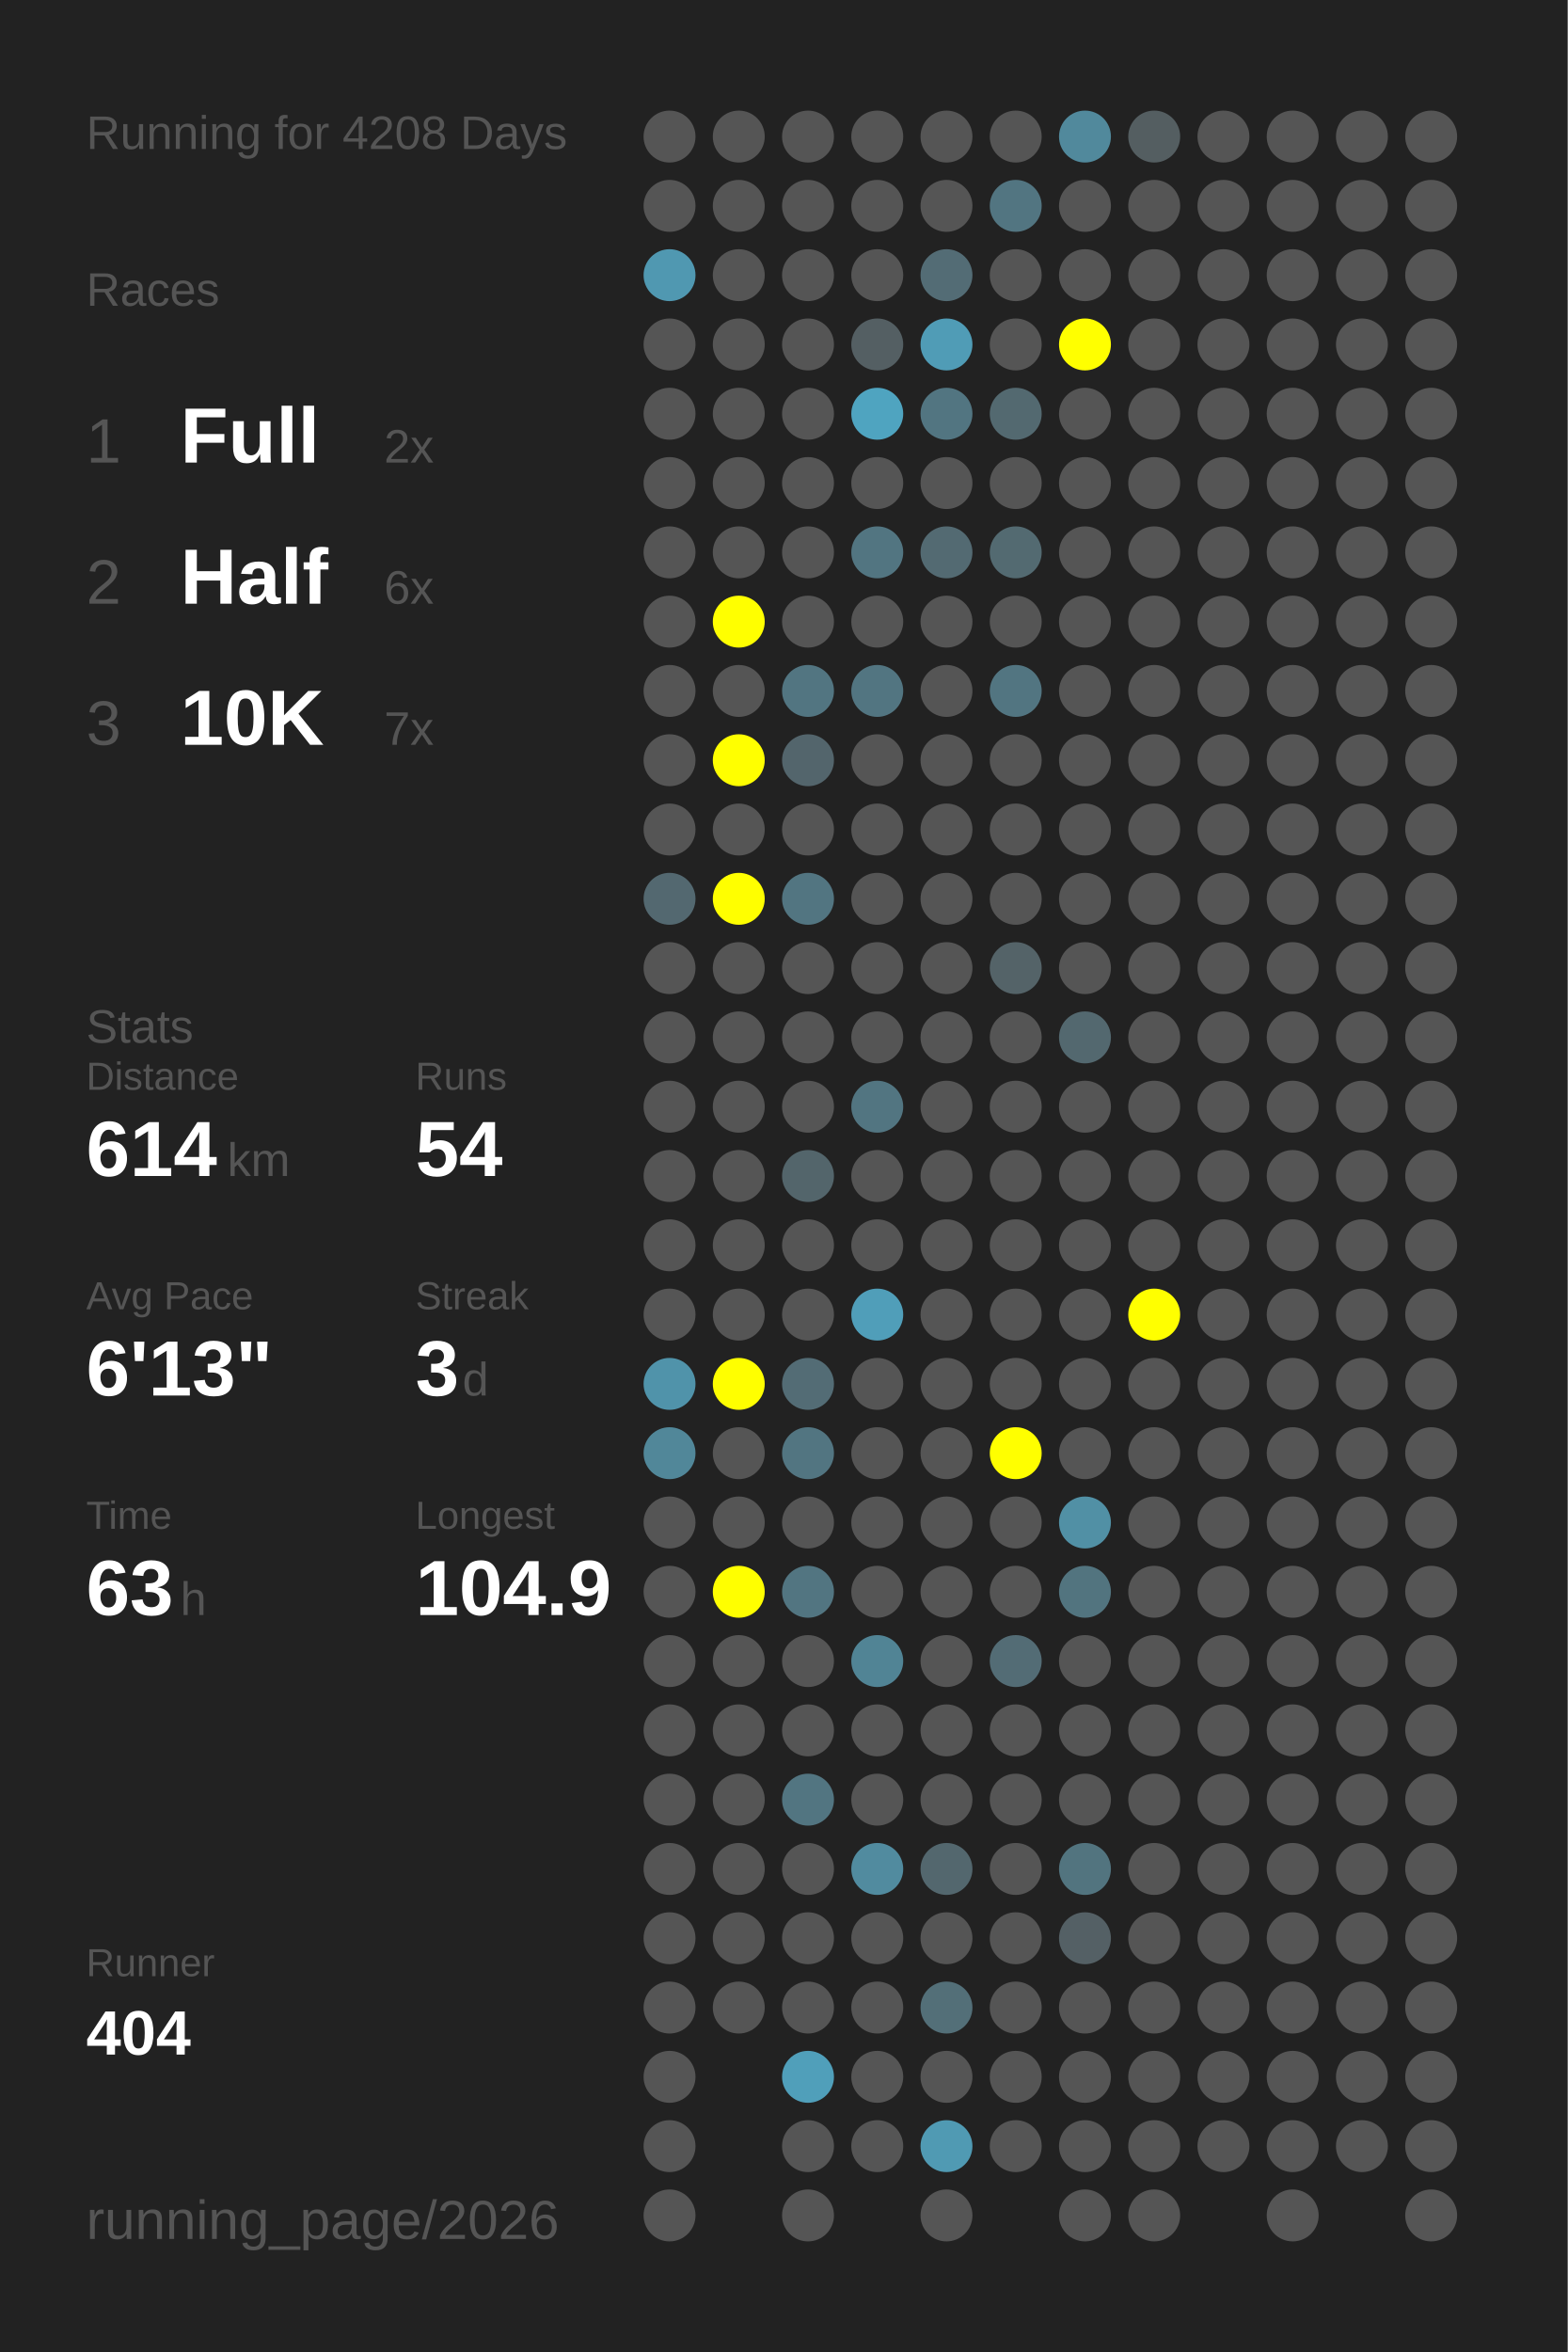
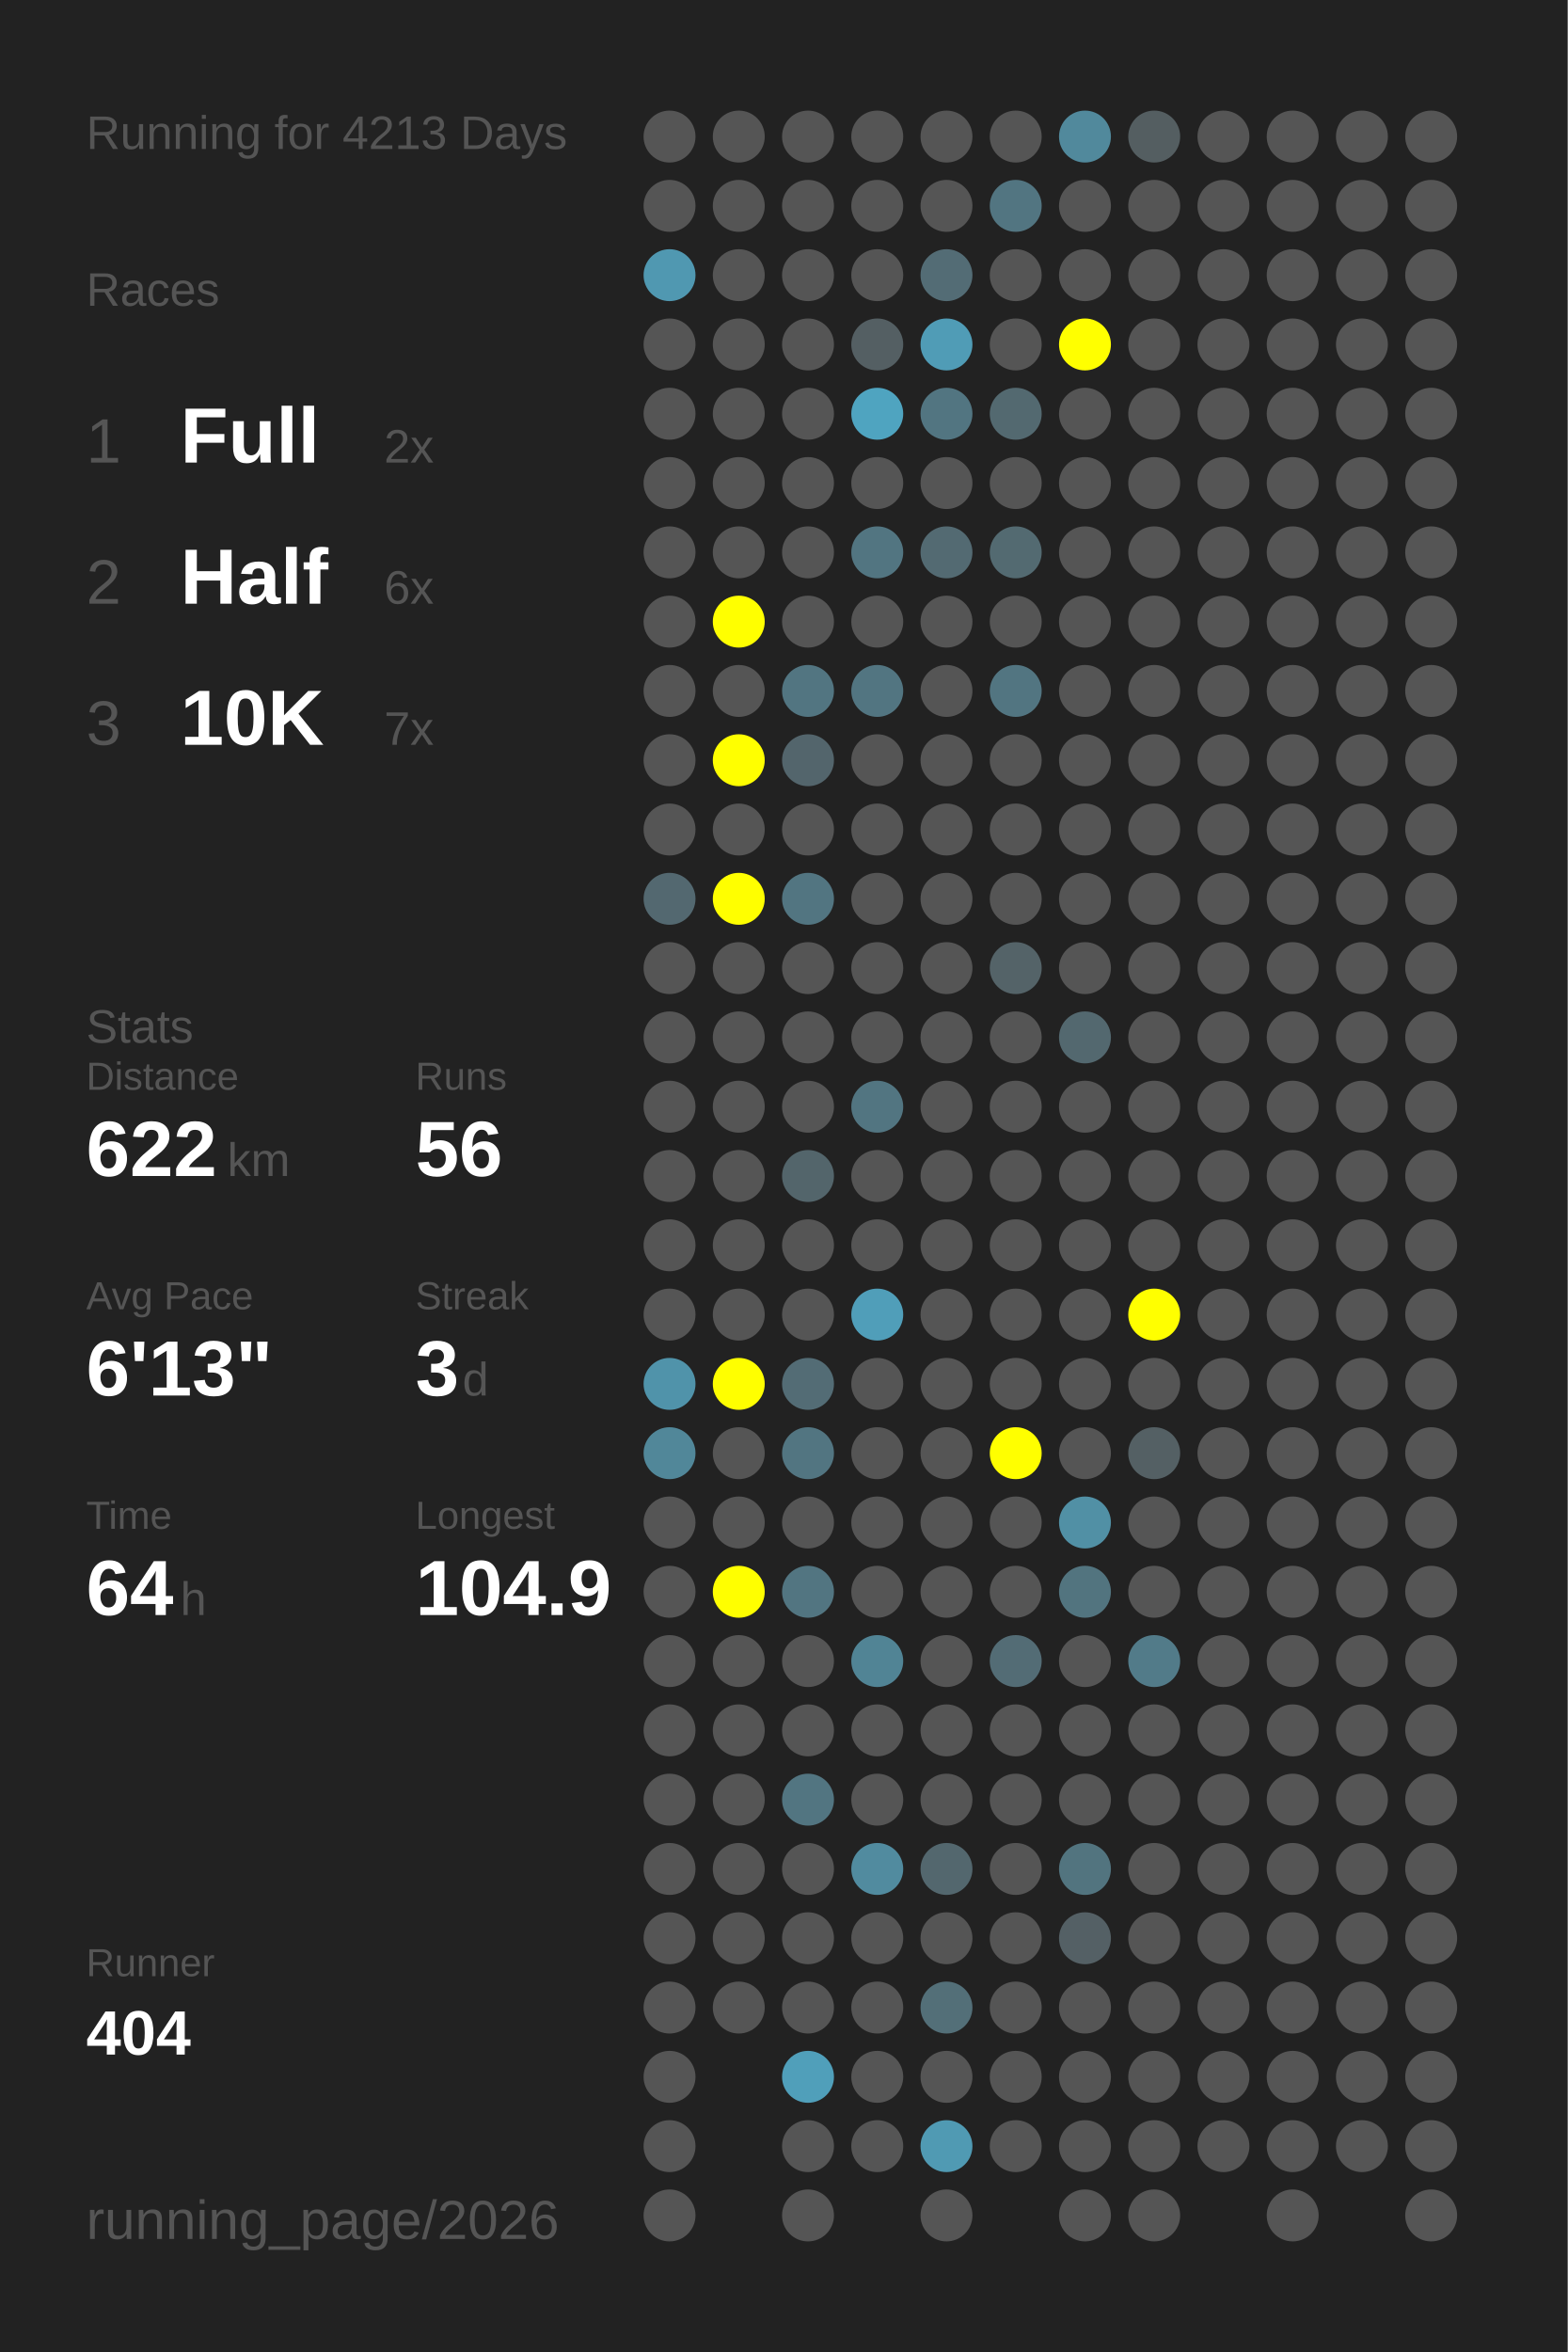
<svg xmlns="http://www.w3.org/2000/svg" baseProfile="full" height="300mm" version="1.1" viewBox="0,0,200,300" width="200mm">
  <defs />
  <rect fill="#222222" height="300" width="200" x="0" y="0" />
-   <text fill="#555555" style="font-size:6px; font-family:Arial;" x="11" y="19">Running for 4208 Days</text>
+   <text fill="#555555" style="font-size:6px; font-family:Arial;" x="11" y="19">Running for 4213 Days</text>
  <text fill="#555555" style="font-size:6px; font-family:Arial;" x="11" y="39">Races</text>
  <text fill="#555555" style="font-size:8px; font-family:Arial;" x="11" y="59">1</text>
  <text fill="#FFFFFF" style="font-size:10px; font-family:Arial; font-weight:bold;" x="23" y="59">Full</text>
  <text fill="#555555" style="font-size:6px; font-family:Arial;" x="49" y="59">2x</text>
  <text fill="#555555" style="font-size:8px; font-family:Arial;" x="11" y="77">2</text>
  <text fill="#FFFFFF" style="font-size:10px; font-family:Arial; font-weight:bold;" x="23" y="77">Half</text>
  <text fill="#555555" style="font-size:6px; font-family:Arial;" x="49" y="77">6x</text>
  <text fill="#555555" style="font-size:8px; font-family:Arial;" x="11" y="95">3</text>
  <text fill="#FFFFFF" style="font-size:10px; font-family:Arial; font-weight:bold;" x="23" y="95">10K</text>
  <text fill="#555555" style="font-size:6px; font-family:Arial;" x="49" y="95">7x</text>
  <text fill="#555555" style="font-size:6px; font-family:Arial;" x="11" y="133">Stats</text>
  <text fill="#555555" style="font-size:5px; font-family:Arial;" x="11" y="139">Distance</text>
-   <text fill="#FFFFFF" style="font-size:10px; font-family:Arial; font-weight:bold;" x="11" y="150">614</text>
+   <text fill="#FFFFFF" style="font-size:10px; font-family:Arial; font-weight:bold;" x="11" y="150">622</text>
  <text fill="#555555" style="font-size:6px; font-family:Arial;" x="29" y="150">km</text>
  <text fill="#555555" style="font-size:5px; font-family:Arial;" x="53" y="139">Runs</text>
-   <text fill="#FFFFFF" style="font-size:10px; font-family:Arial; font-weight:bold;" x="53" y="150">54</text>
+   <text fill="#FFFFFF" style="font-size:10px; font-family:Arial; font-weight:bold;" x="53" y="150">56</text>
  <text fill="#555555" style="font-size:5px; font-family:Arial;" x="11" y="167">Avg Pace</text>
  <text fill="#FFFFFF" style="font-size:10px; font-family:Arial; font-weight:bold;" x="11" y="178">6'13"</text>
  <text fill="#555555" style="font-size:5px; font-family:Arial;" x="53" y="167">Streak</text>
  <text fill="#FFFFFF" style="font-size:10px; font-family:Arial; font-weight:bold;" x="53" y="178">3</text>
  <text fill="#555555" style="font-size:6px; font-family:Arial;" x="59" y="178">d</text>
  <text fill="#555555" style="font-size:5px; font-family:Arial;" x="11" y="195">Time</text>
-   <text fill="#FFFFFF" style="font-size:10px; font-family:Arial; font-weight:bold;" x="11" y="206">63</text>
+   <text fill="#FFFFFF" style="font-size:10px; font-family:Arial; font-weight:bold;" x="11" y="206">64</text>
  <text fill="#555555" style="font-size:6px; font-family:Arial;" x="23" y="206">h</text>
  <text fill="#555555" style="font-size:5px; font-family:Arial;" x="53" y="195">Longest</text>
  <text fill="#FFFFFF" style="font-size:10px; font-family:Arial; font-weight:bold;" x="53" y="206">104.9</text>
  <text fill="#555555" style="font-size:5px; font-family:Arial;" x="11" y="252.065">Runner</text>
  <text fill="#FFFFFF" style="font-size:8px; font-family:Arial; font-weight:bold;" x="11" y="262.065">404</text>
  <text fill="#555555" style="font-size:7px; font-family:Arial;" x="11" y="285.581">running_page/2026</text>
  <circle cx="85.417" cy="17.419" fill="#555555" r="3.312" />
  <circle cx="85.417" cy="26.258" fill="#555555" r="3.312" />
  <circle cx="85.417" cy="35.097" fill="#5098b1" r="3.312" />
  <circle cx="85.417" cy="43.935" fill="#555555" r="3.312" />
  <circle cx="85.417" cy="52.774" fill="#555555" r="3.312" />
  <circle cx="85.417" cy="61.613" fill="#555555" r="3.312" />
  <circle cx="85.417" cy="70.452" fill="#555555" r="3.312" />
  <circle cx="85.417" cy="79.29" fill="#555555" r="3.312" />
  <circle cx="85.417" cy="88.129" fill="#555555" r="3.312" />
  <circle cx="85.417" cy="96.968" fill="#555555" r="3.312" />
  <circle cx="85.417" cy="105.806" fill="#555555" r="3.312" />
  <circle cx="85.417" cy="114.645" fill="#536870" r="3.312" />
  <circle cx="85.417" cy="123.484" fill="#555555" r="3.312" />
  <circle cx="85.417" cy="132.323" fill="#555555" r="3.312" />
  <circle cx="85.417" cy="141.161" fill="#555555" r="3.312" />
  <circle cx="85.417" cy="150" fill="#555555" r="3.312" />
  <circle cx="85.417" cy="158.839" fill="#555555" r="3.312" />
  <circle cx="85.417" cy="167.677" fill="#555555" r="3.312" />
  <circle cx="85.417" cy="176.516" fill="#5093aa" r="3.312" />
  <circle cx="85.417" cy="185.355" fill="#518799" r="3.312" />
  <circle cx="85.417" cy="194.194" fill="#555555" r="3.312" />
  <circle cx="85.417" cy="203.032" fill="#555555" r="3.312" />
  <circle cx="85.417" cy="211.871" fill="#555555" r="3.312" />
  <circle cx="85.417" cy="220.71" fill="#555555" r="3.312" />
  <circle cx="85.417" cy="229.548" fill="#555555" r="3.312" />
  <circle cx="85.417" cy="238.387" fill="#555555" r="3.312" />
  <circle cx="85.417" cy="247.226" fill="#555555" r="3.312" />
  <circle cx="85.417" cy="256.065" fill="#555555" r="3.312" />
  <circle cx="85.417" cy="264.903" fill="#555555" r="3.312" />
  <circle cx="85.417" cy="273.742" fill="#555555" r="3.312" />
  <circle cx="85.417" cy="282.581" fill="#555555" r="3.312" />
  <circle cx="94.25" cy="17.419" fill="#555555" r="3.312" />
  <circle cx="94.25" cy="26.258" fill="#555555" r="3.312" />
  <circle cx="94.25" cy="35.097" fill="#555555" r="3.312" />
  <circle cx="94.25" cy="43.935" fill="#555555" r="3.312" />
  <circle cx="94.25" cy="52.774" fill="#555555" r="3.312" />
  <circle cx="94.25" cy="61.613" fill="#555555" r="3.312" />
  <circle cx="94.25" cy="70.452" fill="#555555" r="3.312" />
  <circle cx="94.25" cy="79.29" fill="#FFFF00" r="3.312" />
  <circle cx="94.25" cy="88.129" fill="#555555" r="3.312" />
  <circle cx="94.25" cy="96.968" fill="#FFFF00" r="3.312" />
  <circle cx="94.25" cy="105.806" fill="#555555" r="3.312" />
  <circle cx="94.25" cy="114.645" fill="#FFFF00" r="3.312" />
  <circle cx="94.25" cy="123.484" fill="#555555" r="3.312" />
  <circle cx="94.25" cy="132.323" fill="#555555" r="3.312" />
  <circle cx="94.25" cy="141.161" fill="#555555" r="3.312" />
  <circle cx="94.25" cy="150" fill="#555555" r="3.312" />
  <circle cx="94.25" cy="158.839" fill="#555555" r="3.312" />
  <circle cx="94.25" cy="167.677" fill="#555555" r="3.312" />
  <circle cx="94.25" cy="176.516" fill="#FFFF00" r="3.312" />
  <circle cx="94.25" cy="185.355" fill="#555555" r="3.312" />
  <circle cx="94.25" cy="194.194" fill="#555555" r="3.312" />
  <circle cx="94.25" cy="203.032" fill="#FFFF00" r="3.312" />
  <circle cx="94.25" cy="211.871" fill="#555555" r="3.312" />
  <circle cx="94.25" cy="220.71" fill="#555555" r="3.312" />
  <circle cx="94.25" cy="229.548" fill="#555555" r="3.312" />
  <circle cx="94.25" cy="238.387" fill="#555555" r="3.312" />
  <circle cx="94.25" cy="247.226" fill="#555555" r="3.312" />
  <circle cx="94.25" cy="256.065" fill="#555555" r="3.312" />
  <circle cx="103.083" cy="17.419" fill="#555555" r="3.312" />
  <circle cx="103.083" cy="26.258" fill="#555555" r="3.312" />
  <circle cx="103.083" cy="35.097" fill="#555555" r="3.312" />
  <circle cx="103.083" cy="43.935" fill="#555555" r="3.312" />
  <circle cx="103.083" cy="52.774" fill="#555555" r="3.312" />
  <circle cx="103.083" cy="61.613" fill="#555555" r="3.312" />
  <circle cx="103.083" cy="70.452" fill="#555555" r="3.312" />
  <circle cx="103.083" cy="79.29" fill="#555555" r="3.312" />
  <circle cx="103.083" cy="88.129" fill="#527581" r="3.312" />
  <circle cx="103.083" cy="96.968" fill="#53656c" r="3.312" />
  <circle cx="103.083" cy="105.806" fill="#555555" r="3.312" />
  <circle cx="103.083" cy="114.645" fill="#527581" r="3.312" />
  <circle cx="103.083" cy="123.484" fill="#555555" r="3.312" />
  <circle cx="103.083" cy="132.323" fill="#555555" r="3.312" />
  <circle cx="103.083" cy="141.161" fill="#555555" r="3.312" />
  <circle cx="103.083" cy="150" fill="#53656b" r="3.312" />
  <circle cx="103.083" cy="158.839" fill="#555555" r="3.312" />
  <circle cx="103.083" cy="167.677" fill="#555555" r="3.312" />
  <circle cx="103.083" cy="176.516" fill="#536c75" r="3.312" />
  <circle cx="103.083" cy="185.355" fill="#527581" r="3.312" />
  <circle cx="103.083" cy="194.194" fill="#555555" r="3.312" />
  <circle cx="103.083" cy="203.032" fill="#527581" r="3.312" />
  <circle cx="103.083" cy="211.871" fill="#555555" r="3.312" />
  <circle cx="103.083" cy="220.71" fill="#555555" r="3.312" />
  <circle cx="103.083" cy="229.548" fill="#527581" r="3.312" />
  <circle cx="103.083" cy="238.387" fill="#555555" r="3.312" />
  <circle cx="103.083" cy="247.226" fill="#555555" r="3.312" />
  <circle cx="103.083" cy="256.065" fill="#555555" r="3.312" />
  <circle cx="103.083" cy="264.903" fill="#509fba" r="3.312" />
  <circle cx="103.083" cy="273.742" fill="#555555" r="3.312" />
  <circle cx="103.083" cy="282.581" fill="#555555" r="3.312" />
  <circle cx="111.917" cy="17.419" fill="#555555" r="3.312" />
  <circle cx="111.917" cy="26.258" fill="#555555" r="3.312" />
  <circle cx="111.917" cy="35.097" fill="#555555" r="3.312" />
  <circle cx="111.917" cy="43.935" fill="#545f63" r="3.312" />
  <circle cx="111.917" cy="52.774" fill="#4fa4c0" r="3.312" />
  <circle cx="111.917" cy="61.613" fill="#555555" r="3.312" />
  <circle cx="111.917" cy="70.452" fill="#527581" r="3.312" />
  <circle cx="111.917" cy="79.29" fill="#555555" r="3.312" />
  <circle cx="111.917" cy="88.129" fill="#527581" r="3.312" />
  <circle cx="111.917" cy="96.968" fill="#555555" r="3.312" />
  <circle cx="111.917" cy="105.806" fill="#555555" r="3.312" />
  <circle cx="111.917" cy="114.645" fill="#555555" r="3.312" />
  <circle cx="111.917" cy="123.484" fill="#555555" r="3.312" />
  <circle cx="111.917" cy="132.323" fill="#555555" r="3.312" />
  <circle cx="111.917" cy="141.161" fill="#527581" r="3.312" />
  <circle cx="111.917" cy="150" fill="#555555" r="3.312" />
  <circle cx="111.917" cy="158.839" fill="#555555" r="3.312" />
  <circle cx="111.917" cy="167.677" fill="#509eb9" r="3.312" />
  <circle cx="111.917" cy="176.516" fill="#555555" r="3.312" />
  <circle cx="111.917" cy="185.355" fill="#555555" r="3.312" />
  <circle cx="111.917" cy="194.194" fill="#555555" r="3.312" />
  <circle cx="111.917" cy="203.032" fill="#555555" r="3.312" />
  <circle cx="111.917" cy="211.871" fill="#518495" r="3.312" />
  <circle cx="111.917" cy="220.71" fill="#555555" r="3.312" />
  <circle cx="111.917" cy="229.548" fill="#555555" r="3.312" />
  <circle cx="111.917" cy="238.387" fill="#518b9f" r="3.312" />
  <circle cx="111.917" cy="247.226" fill="#555555" r="3.312" />
  <circle cx="111.917" cy="256.065" fill="#555555" r="3.312" />
  <circle cx="111.917" cy="264.903" fill="#555555" r="3.312" />
  <circle cx="111.917" cy="273.742" fill="#555555" r="3.312" />
  <circle cx="120.75" cy="17.419" fill="#555555" r="3.312" />
  <circle cx="120.75" cy="26.258" fill="#555555" r="3.312" />
  <circle cx="120.75" cy="35.097" fill="#536c75" r="3.312" />
  <circle cx="120.75" cy="43.935" fill="#509cb6" r="3.312" />
  <circle cx="120.75" cy="52.774" fill="#527581" r="3.312" />
  <circle cx="120.75" cy="61.613" fill="#555555" r="3.312" />
  <circle cx="120.75" cy="70.452" fill="#536a72" r="3.312" />
  <circle cx="120.75" cy="79.29" fill="#555555" r="3.312" />
  <circle cx="120.75" cy="88.129" fill="#555555" r="3.312" />
  <circle cx="120.75" cy="96.968" fill="#555555" r="3.312" />
  <circle cx="120.75" cy="105.806" fill="#555555" r="3.312" />
  <circle cx="120.75" cy="114.645" fill="#555555" r="3.312" />
  <circle cx="120.75" cy="123.484" fill="#555555" r="3.312" />
  <circle cx="120.75" cy="132.323" fill="#555555" r="3.312" />
  <circle cx="120.75" cy="141.161" fill="#555555" r="3.312" />
  <circle cx="120.75" cy="150" fill="#555555" r="3.312" />
  <circle cx="120.75" cy="158.839" fill="#555555" r="3.312" />
  <circle cx="120.75" cy="167.677" fill="#555555" r="3.312" />
  <circle cx="120.75" cy="176.516" fill="#555555" r="3.312" />
  <circle cx="120.75" cy="185.355" fill="#555555" r="3.312" />
  <circle cx="120.75" cy="194.194" fill="#555555" r="3.312" />
  <circle cx="120.75" cy="203.032" fill="#555555" r="3.312" />
  <circle cx="120.75" cy="211.871" fill="#555555" r="3.312" />
  <circle cx="120.75" cy="220.71" fill="#555555" r="3.312" />
  <circle cx="120.75" cy="229.548" fill="#555555" r="3.312" />
  <circle cx="120.75" cy="238.387" fill="#53676e" r="3.312" />
  <circle cx="120.75" cy="247.226" fill="#555555" r="3.312" />
  <circle cx="120.75" cy="256.065" fill="#536f78" r="3.312" />
  <circle cx="120.75" cy="264.903" fill="#555555" r="3.312" />
  <circle cx="120.75" cy="273.742" fill="#509ab3" r="3.312" />
  <circle cx="120.75" cy="282.581" fill="#555555" r="3.312" />
  <circle cx="129.583" cy="17.419" fill="#555555" r="3.312" />
  <circle cx="129.583" cy="26.258" fill="#527581" r="3.312" />
  <circle cx="129.583" cy="35.097" fill="#555555" r="3.312" />
  <circle cx="129.583" cy="43.935" fill="#555555" r="3.312" />
  <circle cx="129.583" cy="52.774" fill="#536970" r="3.312" />
  <circle cx="129.583" cy="61.613" fill="#555555" r="3.312" />
  <circle cx="129.583" cy="70.452" fill="#536a71" r="3.312" />
  <circle cx="129.583" cy="79.29" fill="#555555" r="3.312" />
  <circle cx="129.583" cy="88.129" fill="#527581" r="3.312" />
  <circle cx="129.583" cy="96.968" fill="#555555" r="3.312" />
  <circle cx="129.583" cy="105.806" fill="#555555" r="3.312" />
  <circle cx="129.583" cy="114.645" fill="#555555" r="3.312" />
  <circle cx="129.583" cy="123.484" fill="#546368" r="3.312" />
  <circle cx="129.583" cy="132.323" fill="#555555" r="3.312" />
  <circle cx="129.583" cy="141.161" fill="#555555" r="3.312" />
  <circle cx="129.583" cy="150" fill="#555555" r="3.312" />
  <circle cx="129.583" cy="158.839" fill="#555555" r="3.312" />
  <circle cx="129.583" cy="167.677" fill="#555555" r="3.312" />
  <circle cx="129.583" cy="176.516" fill="#555555" r="3.312" />
  <circle cx="129.583" cy="185.355" fill="#FFFF00" r="3.312" />
  <circle cx="129.583" cy="194.194" fill="#555555" r="3.312" />
  <circle cx="129.583" cy="203.032" fill="#555555" r="3.312" />
  <circle cx="129.583" cy="211.871" fill="#536c75" r="3.312" />
  <circle cx="129.583" cy="220.71" fill="#555555" r="3.312" />
  <circle cx="129.583" cy="229.548" fill="#555555" r="3.312" />
  <circle cx="129.583" cy="238.387" fill="#555555" r="3.312" />
  <circle cx="129.583" cy="247.226" fill="#555555" r="3.312" />
  <circle cx="129.583" cy="256.065" fill="#555555" r="3.312" />
  <circle cx="129.583" cy="264.903" fill="#555555" r="3.312" />
  <circle cx="129.583" cy="273.742" fill="#555555" r="3.312" />
  <circle cx="138.417" cy="17.419" fill="#51899c" r="3.312" />
  <circle cx="138.417" cy="26.258" fill="#555555" r="3.312" />
  <circle cx="138.417" cy="35.097" fill="#555555" r="3.312" />
  <circle cx="138.417" cy="43.935" fill="#FFFF00" r="3.312" />
  <circle cx="138.417" cy="52.774" fill="#555555" r="3.312" />
  <circle cx="138.417" cy="61.613" fill="#555555" r="3.312" />
  <circle cx="138.417" cy="70.452" fill="#555555" r="3.312" />
  <circle cx="138.417" cy="79.29" fill="#555555" r="3.312" />
  <circle cx="138.417" cy="88.129" fill="#555555" r="3.312" />
  <circle cx="138.417" cy="96.968" fill="#555555" r="3.312" />
  <circle cx="138.417" cy="105.806" fill="#555555" r="3.312" />
  <circle cx="138.417" cy="114.645" fill="#555555" r="3.312" />
  <circle cx="138.417" cy="123.484" fill="#555555" r="3.312" />
  <circle cx="138.417" cy="132.323" fill="#53686f" r="3.312" />
  <circle cx="138.417" cy="141.161" fill="#555555" r="3.312" />
  <circle cx="138.417" cy="150" fill="#555555" r="3.312" />
  <circle cx="138.417" cy="158.839" fill="#555555" r="3.312" />
  <circle cx="138.417" cy="167.677" fill="#555555" r="3.312" />
  <circle cx="138.417" cy="176.516" fill="#555555" r="3.312" />
  <circle cx="138.417" cy="185.355" fill="#555555" r="3.312" />
  <circle cx="138.417" cy="194.194" fill="#5190a5" r="3.312" />
  <circle cx="138.417" cy="203.032" fill="#52747f" r="3.312" />
  <circle cx="138.417" cy="211.871" fill="#555555" r="3.312" />
  <circle cx="138.417" cy="220.71" fill="#555555" r="3.312" />
  <circle cx="138.417" cy="229.548" fill="#555555" r="3.312" />
  <circle cx="138.417" cy="238.387" fill="#52747f" r="3.312" />
  <circle cx="138.417" cy="247.226" fill="#546065" r="3.312" />
  <circle cx="138.417" cy="256.065" fill="#555555" r="3.312" />
  <circle cx="138.417" cy="264.903" fill="#555555" r="3.312" />
  <circle cx="138.417" cy="273.742" fill="#555555" r="3.312" />
  <circle cx="138.417" cy="282.581" fill="#555555" r="3.312" />
  <circle cx="147.25" cy="17.419" fill="#545e61" r="3.312" />
  <circle cx="147.25" cy="26.258" fill="#555555" r="3.312" />
  <circle cx="147.25" cy="35.097" fill="#555555" r="3.312" />
  <circle cx="147.25" cy="43.935" fill="#555555" r="3.312" />
  <circle cx="147.25" cy="52.774" fill="#555555" r="3.312" />
  <circle cx="147.25" cy="61.613" fill="#555555" r="3.312" />
  <circle cx="147.25" cy="70.452" fill="#555555" r="3.312" />
  <circle cx="147.25" cy="79.29" fill="#555555" r="3.312" />
  <circle cx="147.25" cy="88.129" fill="#555555" r="3.312" />
  <circle cx="147.25" cy="96.968" fill="#555555" r="3.312" />
  <circle cx="147.25" cy="105.806" fill="#555555" r="3.312" />
  <circle cx="147.25" cy="114.645" fill="#555555" r="3.312" />
  <circle cx="147.25" cy="123.484" fill="#555555" r="3.312" />
  <circle cx="147.25" cy="132.323" fill="#555555" r="3.312" />
  <circle cx="147.25" cy="141.161" fill="#555555" r="3.312" />
  <circle cx="147.25" cy="150" fill="#555555" r="3.312" />
  <circle cx="147.25" cy="158.839" fill="#555555" r="3.312" />
  <circle cx="147.25" cy="167.677" fill="#FFFF00" r="3.312" />
  <circle cx="147.25" cy="176.516" fill="#555555" r="3.312" />
-   <circle cx="147.25" cy="185.355" fill="#555555" r="3.312" />
+   <circle cx="147.25" cy="185.355" fill="#546064" r="3.312" />
  <circle cx="147.25" cy="194.194" fill="#555555" r="3.312" />
  <circle cx="147.25" cy="203.032" fill="#555555" r="3.312" />
-   <circle cx="147.25" cy="211.871" fill="#555555" r="3.312" />
+   <circle cx="147.25" cy="211.871" fill="#527b89" r="3.312" />
  <circle cx="147.25" cy="220.71" fill="#555555" r="3.312" />
  <circle cx="147.25" cy="229.548" fill="#555555" r="3.312" />
  <circle cx="147.25" cy="238.387" fill="#555555" r="3.312" />
  <circle cx="147.25" cy="247.226" fill="#555555" r="3.312" />
  <circle cx="147.25" cy="256.065" fill="#555555" r="3.312" />
  <circle cx="147.25" cy="264.903" fill="#555555" r="3.312" />
  <circle cx="147.25" cy="273.742" fill="#555555" r="3.312" />
  <circle cx="147.25" cy="282.581" fill="#555555" r="3.312" />
  <circle cx="156.083" cy="17.419" fill="#555555" r="3.312" />
  <circle cx="156.083" cy="26.258" fill="#555555" r="3.312" />
  <circle cx="156.083" cy="35.097" fill="#555555" r="3.312" />
  <circle cx="156.083" cy="43.935" fill="#555555" r="3.312" />
  <circle cx="156.083" cy="52.774" fill="#555555" r="3.312" />
  <circle cx="156.083" cy="61.613" fill="#555555" r="3.312" />
  <circle cx="156.083" cy="70.452" fill="#555555" r="3.312" />
  <circle cx="156.083" cy="79.29" fill="#555555" r="3.312" />
  <circle cx="156.083" cy="88.129" fill="#555555" r="3.312" />
  <circle cx="156.083" cy="96.968" fill="#555555" r="3.312" />
  <circle cx="156.083" cy="105.806" fill="#555555" r="3.312" />
  <circle cx="156.083" cy="114.645" fill="#555555" r="3.312" />
  <circle cx="156.083" cy="123.484" fill="#555555" r="3.312" />
  <circle cx="156.083" cy="132.323" fill="#555555" r="3.312" />
  <circle cx="156.083" cy="141.161" fill="#555555" r="3.312" />
  <circle cx="156.083" cy="150" fill="#555555" r="3.312" />
  <circle cx="156.083" cy="158.839" fill="#555555" r="3.312" />
  <circle cx="156.083" cy="167.677" fill="#555555" r="3.312" />
  <circle cx="156.083" cy="176.516" fill="#555555" r="3.312" />
  <circle cx="156.083" cy="185.355" fill="#555555" r="3.312" />
  <circle cx="156.083" cy="194.194" fill="#555555" r="3.312" />
  <circle cx="156.083" cy="203.032" fill="#555555" r="3.312" />
  <circle cx="156.083" cy="211.871" fill="#555555" r="3.312" />
  <circle cx="156.083" cy="220.71" fill="#555555" r="3.312" />
  <circle cx="156.083" cy="229.548" fill="#555555" r="3.312" />
  <circle cx="156.083" cy="238.387" fill="#555555" r="3.312" />
  <circle cx="156.083" cy="247.226" fill="#555555" r="3.312" />
  <circle cx="156.083" cy="256.065" fill="#555555" r="3.312" />
  <circle cx="156.083" cy="264.903" fill="#555555" r="3.312" />
  <circle cx="156.083" cy="273.742" fill="#555555" r="3.312" />
  <circle cx="164.917" cy="17.419" fill="#555555" r="3.312" />
  <circle cx="164.917" cy="26.258" fill="#555555" r="3.312" />
  <circle cx="164.917" cy="35.097" fill="#555555" r="3.312" />
  <circle cx="164.917" cy="43.935" fill="#555555" r="3.312" />
  <circle cx="164.917" cy="52.774" fill="#555555" r="3.312" />
  <circle cx="164.917" cy="61.613" fill="#555555" r="3.312" />
  <circle cx="164.917" cy="70.452" fill="#555555" r="3.312" />
  <circle cx="164.917" cy="79.29" fill="#555555" r="3.312" />
  <circle cx="164.917" cy="88.129" fill="#555555" r="3.312" />
  <circle cx="164.917" cy="96.968" fill="#555555" r="3.312" />
  <circle cx="164.917" cy="105.806" fill="#555555" r="3.312" />
  <circle cx="164.917" cy="114.645" fill="#555555" r="3.312" />
  <circle cx="164.917" cy="123.484" fill="#555555" r="3.312" />
  <circle cx="164.917" cy="132.323" fill="#555555" r="3.312" />
  <circle cx="164.917" cy="141.161" fill="#555555" r="3.312" />
  <circle cx="164.917" cy="150" fill="#555555" r="3.312" />
  <circle cx="164.917" cy="158.839" fill="#555555" r="3.312" />
  <circle cx="164.917" cy="167.677" fill="#555555" r="3.312" />
  <circle cx="164.917" cy="176.516" fill="#555555" r="3.312" />
  <circle cx="164.917" cy="185.355" fill="#555555" r="3.312" />
  <circle cx="164.917" cy="194.194" fill="#555555" r="3.312" />
  <circle cx="164.917" cy="203.032" fill="#555555" r="3.312" />
  <circle cx="164.917" cy="211.871" fill="#555555" r="3.312" />
  <circle cx="164.917" cy="220.71" fill="#555555" r="3.312" />
  <circle cx="164.917" cy="229.548" fill="#555555" r="3.312" />
  <circle cx="164.917" cy="238.387" fill="#555555" r="3.312" />
  <circle cx="164.917" cy="247.226" fill="#555555" r="3.312" />
  <circle cx="164.917" cy="256.065" fill="#555555" r="3.312" />
  <circle cx="164.917" cy="264.903" fill="#555555" r="3.312" />
  <circle cx="164.917" cy="273.742" fill="#555555" r="3.312" />
  <circle cx="164.917" cy="282.581" fill="#555555" r="3.312" />
  <circle cx="173.75" cy="17.419" fill="#555555" r="3.312" />
  <circle cx="173.75" cy="26.258" fill="#555555" r="3.312" />
  <circle cx="173.75" cy="35.097" fill="#555555" r="3.312" />
  <circle cx="173.75" cy="43.935" fill="#555555" r="3.312" />
  <circle cx="173.75" cy="52.774" fill="#555555" r="3.312" />
  <circle cx="173.75" cy="61.613" fill="#555555" r="3.312" />
  <circle cx="173.75" cy="70.452" fill="#555555" r="3.312" />
  <circle cx="173.75" cy="79.29" fill="#555555" r="3.312" />
  <circle cx="173.75" cy="88.129" fill="#555555" r="3.312" />
  <circle cx="173.75" cy="96.968" fill="#555555" r="3.312" />
  <circle cx="173.75" cy="105.806" fill="#555555" r="3.312" />
  <circle cx="173.75" cy="114.645" fill="#555555" r="3.312" />
  <circle cx="173.75" cy="123.484" fill="#555555" r="3.312" />
  <circle cx="173.75" cy="132.323" fill="#555555" r="3.312" />
  <circle cx="173.75" cy="141.161" fill="#555555" r="3.312" />
  <circle cx="173.75" cy="150" fill="#555555" r="3.312" />
  <circle cx="173.75" cy="158.839" fill="#555555" r="3.312" />
  <circle cx="173.75" cy="167.677" fill="#555555" r="3.312" />
  <circle cx="173.75" cy="176.516" fill="#555555" r="3.312" />
  <circle cx="173.75" cy="185.355" fill="#555555" r="3.312" />
  <circle cx="173.75" cy="194.194" fill="#555555" r="3.312" />
  <circle cx="173.75" cy="203.032" fill="#555555" r="3.312" />
  <circle cx="173.75" cy="211.871" fill="#555555" r="3.312" />
  <circle cx="173.75" cy="220.71" fill="#555555" r="3.312" />
  <circle cx="173.75" cy="229.548" fill="#555555" r="3.312" />
  <circle cx="173.75" cy="238.387" fill="#555555" r="3.312" />
  <circle cx="173.75" cy="247.226" fill="#555555" r="3.312" />
  <circle cx="173.75" cy="256.065" fill="#555555" r="3.312" />
  <circle cx="173.75" cy="264.903" fill="#555555" r="3.312" />
  <circle cx="173.75" cy="273.742" fill="#555555" r="3.312" />
  <circle cx="182.583" cy="17.419" fill="#555555" r="3.312" />
  <circle cx="182.583" cy="26.258" fill="#555555" r="3.312" />
  <circle cx="182.583" cy="35.097" fill="#555555" r="3.312" />
  <circle cx="182.583" cy="43.935" fill="#555555" r="3.312" />
  <circle cx="182.583" cy="52.774" fill="#555555" r="3.312" />
  <circle cx="182.583" cy="61.613" fill="#555555" r="3.312" />
  <circle cx="182.583" cy="70.452" fill="#555555" r="3.312" />
  <circle cx="182.583" cy="79.29" fill="#555555" r="3.312" />
  <circle cx="182.583" cy="88.129" fill="#555555" r="3.312" />
  <circle cx="182.583" cy="96.968" fill="#555555" r="3.312" />
  <circle cx="182.583" cy="105.806" fill="#555555" r="3.312" />
  <circle cx="182.583" cy="114.645" fill="#555555" r="3.312" />
  <circle cx="182.583" cy="123.484" fill="#555555" r="3.312" />
  <circle cx="182.583" cy="132.323" fill="#555555" r="3.312" />
  <circle cx="182.583" cy="141.161" fill="#555555" r="3.312" />
  <circle cx="182.583" cy="150" fill="#555555" r="3.312" />
  <circle cx="182.583" cy="158.839" fill="#555555" r="3.312" />
  <circle cx="182.583" cy="167.677" fill="#555555" r="3.312" />
  <circle cx="182.583" cy="176.516" fill="#555555" r="3.312" />
  <circle cx="182.583" cy="185.355" fill="#555555" r="3.312" />
  <circle cx="182.583" cy="194.194" fill="#555555" r="3.312" />
  <circle cx="182.583" cy="203.032" fill="#555555" r="3.312" />
  <circle cx="182.583" cy="211.871" fill="#555555" r="3.312" />
  <circle cx="182.583" cy="220.71" fill="#555555" r="3.312" />
  <circle cx="182.583" cy="229.548" fill="#555555" r="3.312" />
  <circle cx="182.583" cy="238.387" fill="#555555" r="3.312" />
  <circle cx="182.583" cy="247.226" fill="#555555" r="3.312" />
  <circle cx="182.583" cy="256.065" fill="#555555" r="3.312" />
  <circle cx="182.583" cy="264.903" fill="#555555" r="3.312" />
  <circle cx="182.583" cy="273.742" fill="#555555" r="3.312" />
  <circle cx="182.583" cy="282.581" fill="#555555" r="3.312" />
</svg>
